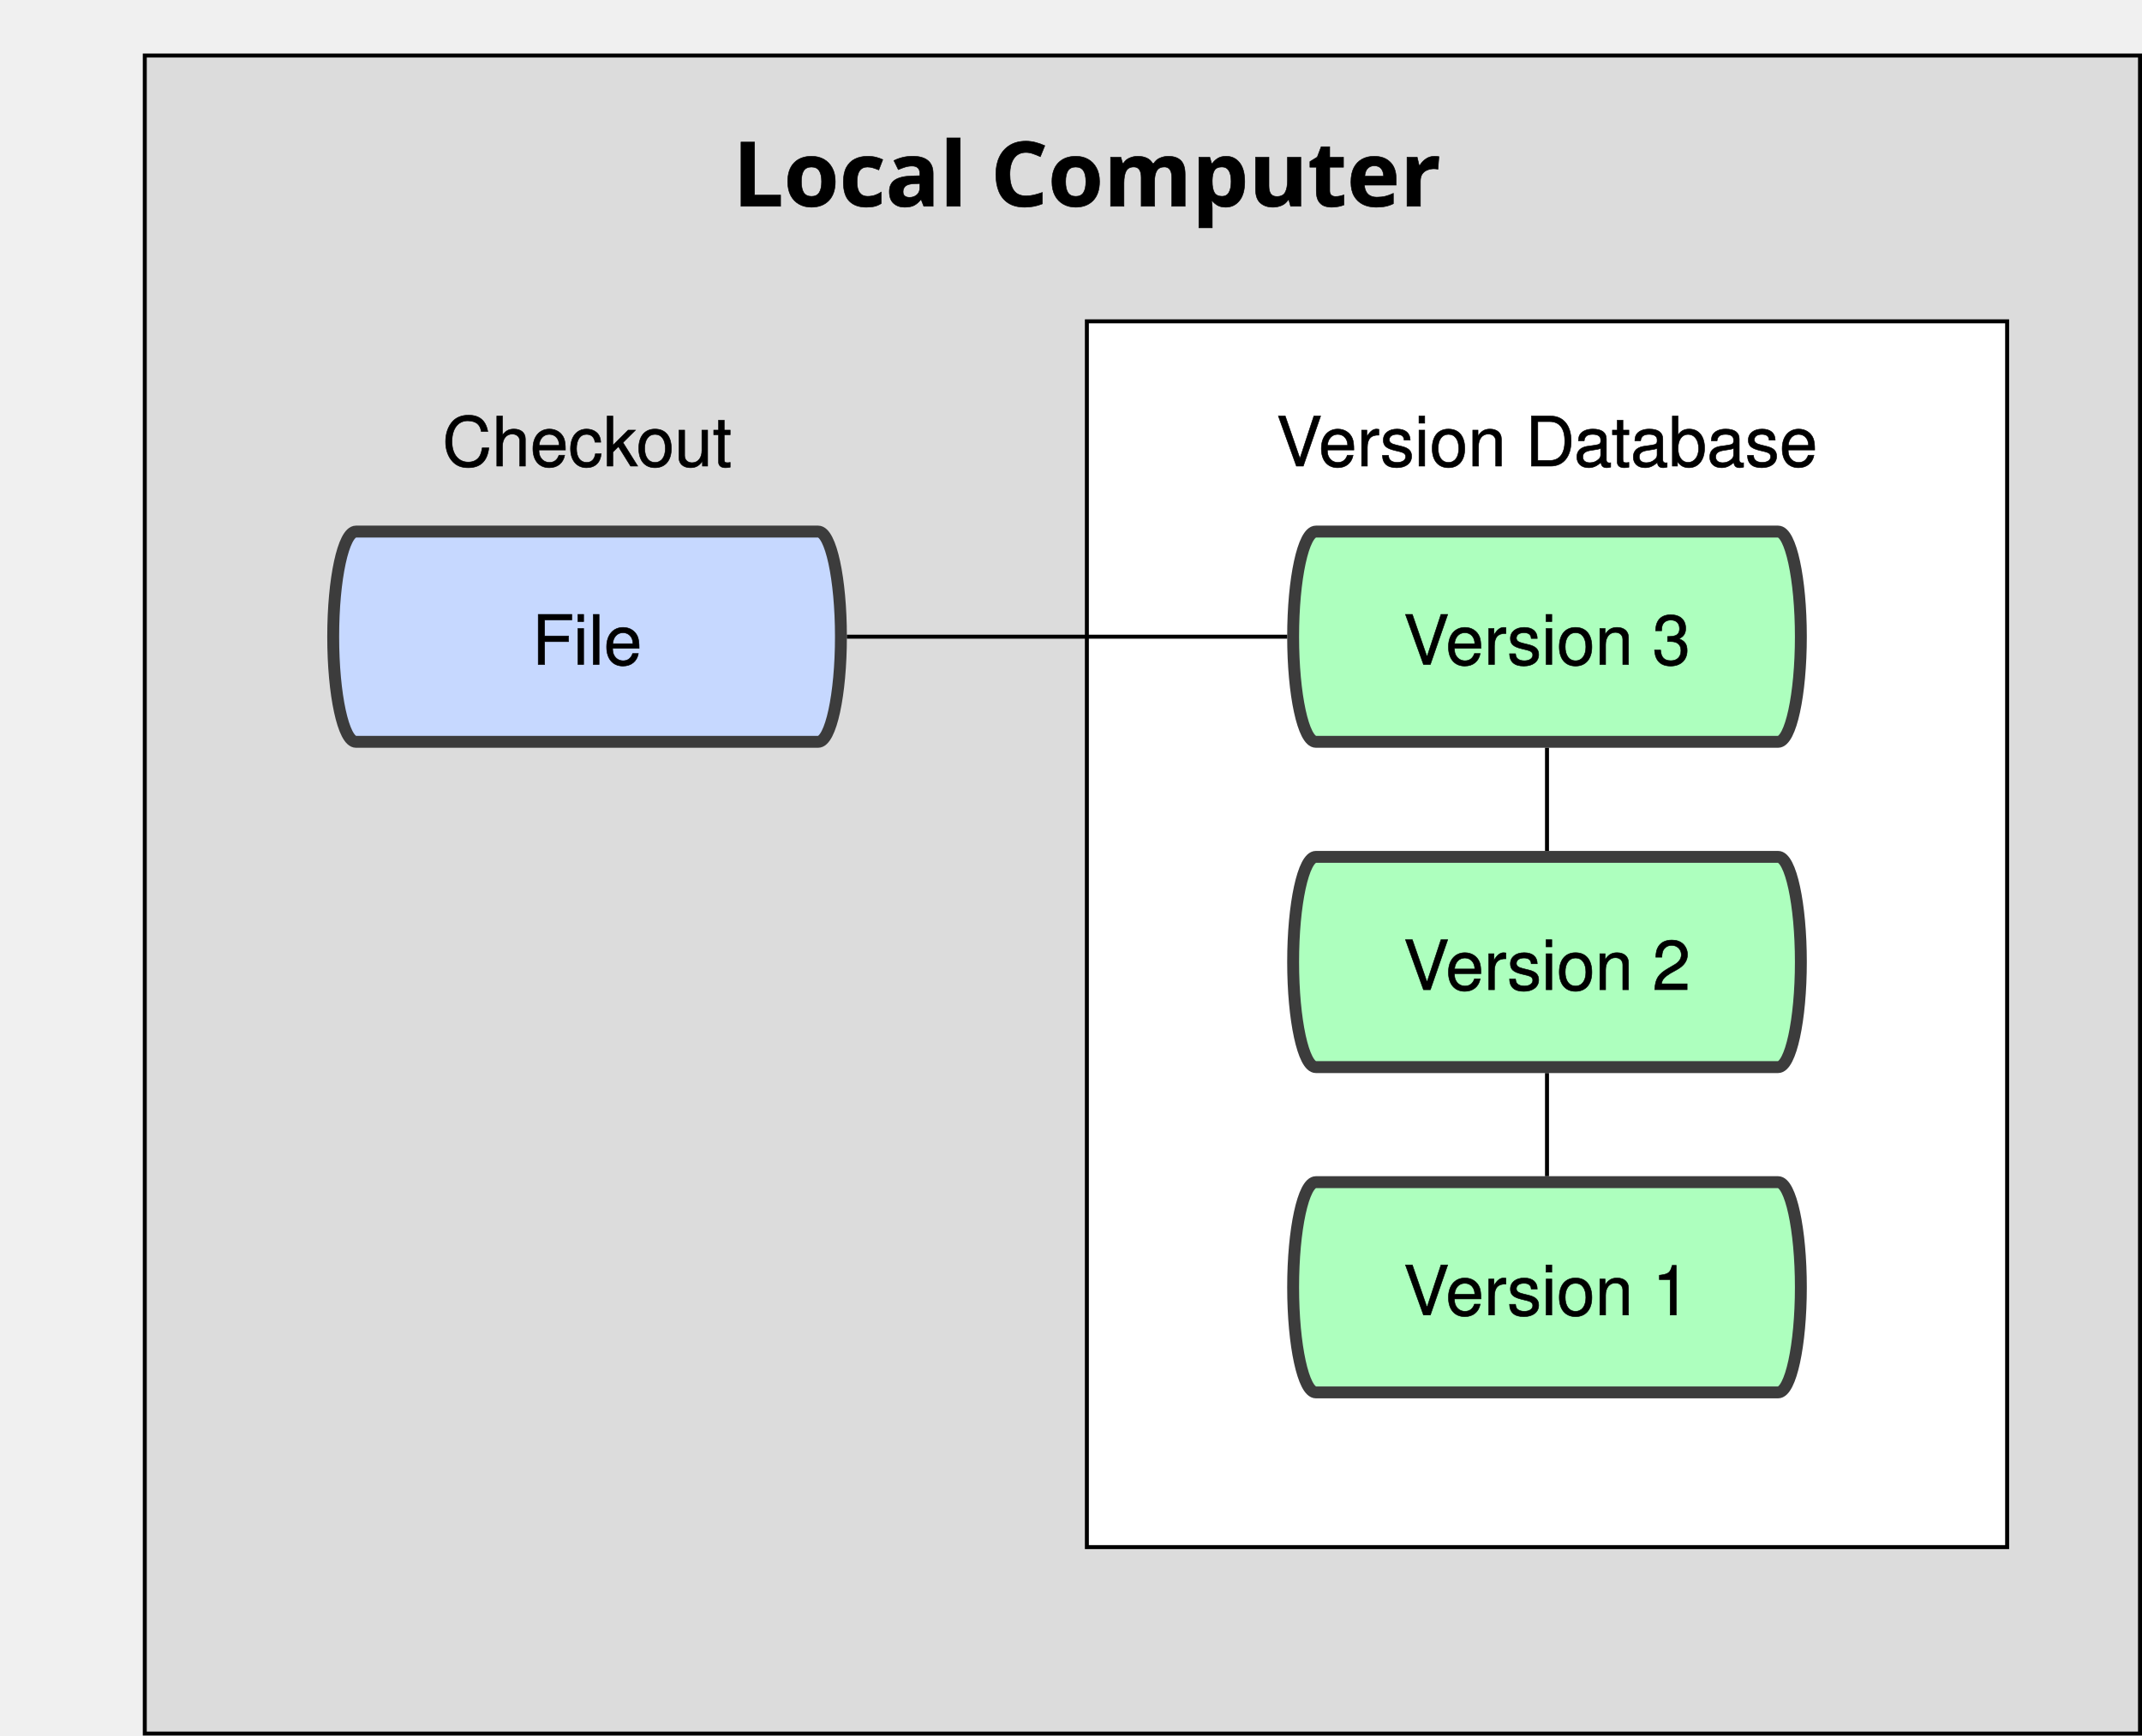
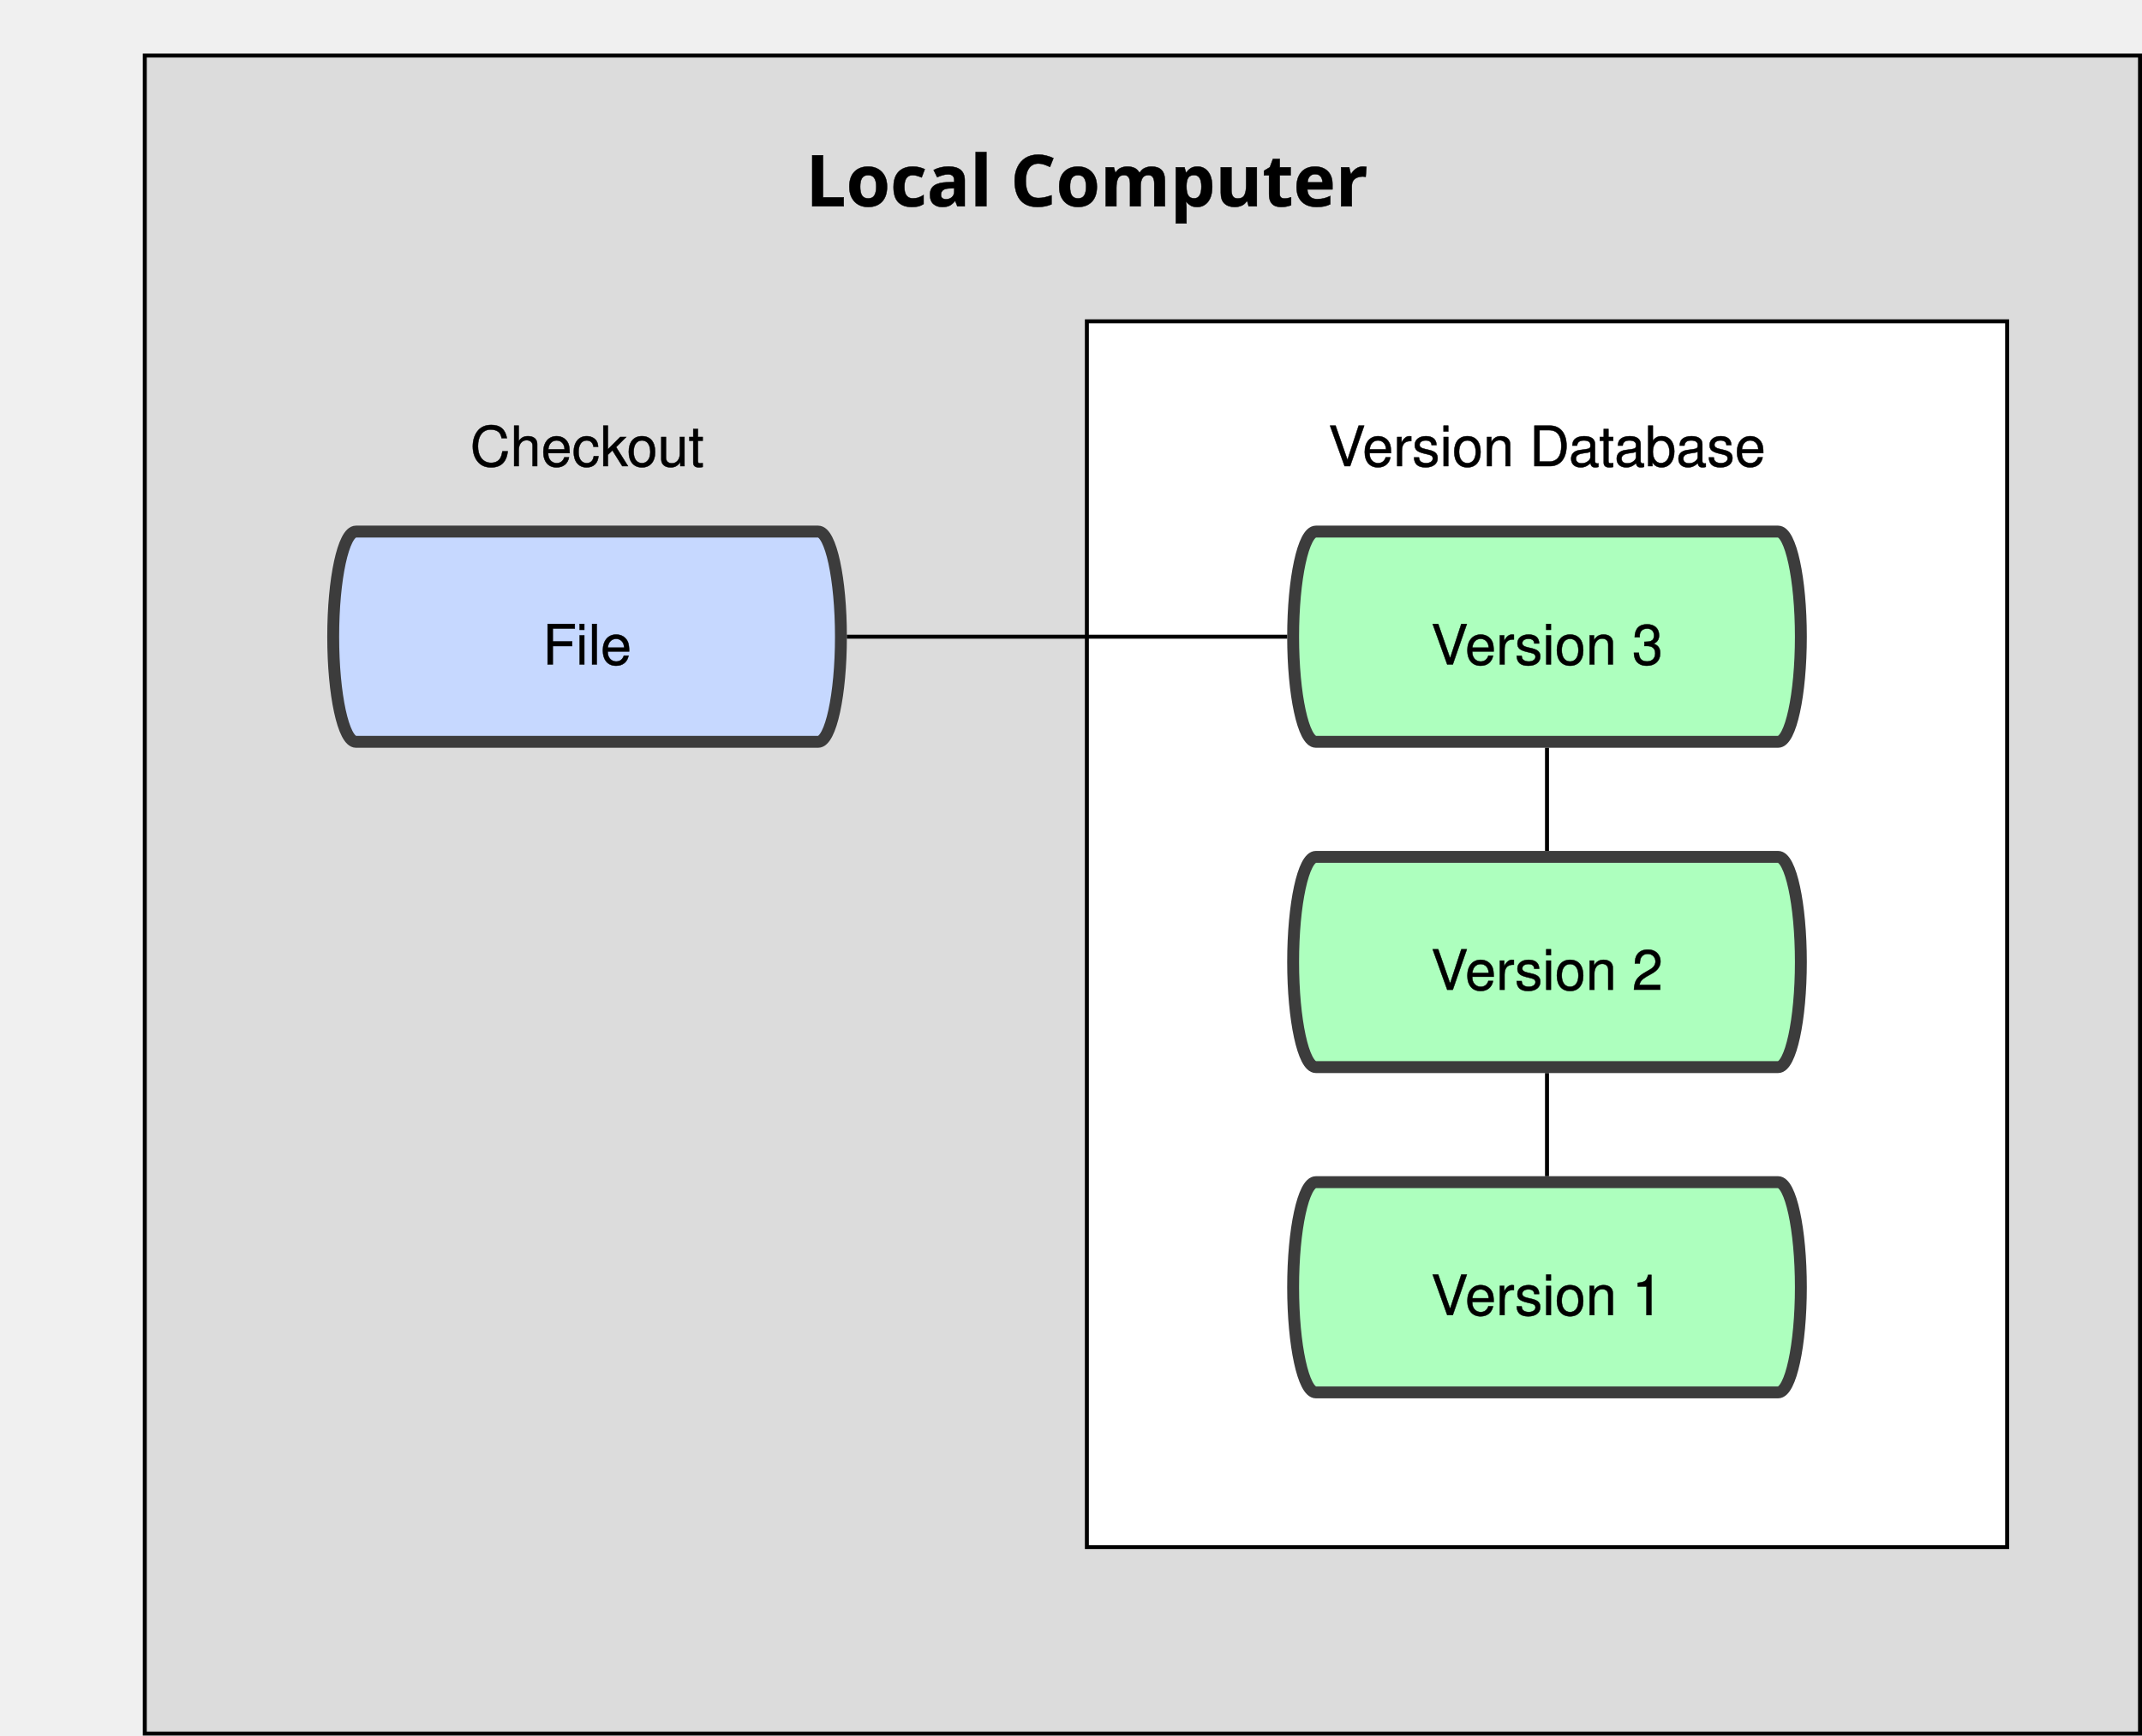
<svg xmlns="http://www.w3.org/2000/svg">
  <defs />
  <g style="stroke:#000000;fill:#fff">
-     <rect height="423.0" id="" style="fill:#dcdcdc" width="503.0" x="36.5" y="14.0" />
-     <rect height="53.0" id="" rx="5.744" ry="26.5" style="stroke:#3c3c3c;stroke-width:3px;fill:#c6d8ff" width="128.0" x="84.0" y="134.0" />
-     <text id="" style="fill:#000000;stroke:#000000;stroke-width:0.1pt;font-family: Helvetica;font-size:14pt" x="84.0" y="134.0">
-       <tspan fill="#000000" font-family="Helvetica;,Sans-serif" font-size="13.0pt" id="" stroke="#000000" text-align="center" text-anchor="middle" x="148.0" y="167.5">
+     <rect height="423.0" id="14" style="fill:#dcdcdc" width="503.0" x="36.5" y="14.0" />
+     <rect height="53.0" id="3" rx="5.744" ry="26.5" style="stroke:#3c3c3c;stroke-width:3px;fill:#c6d8ff" width="128.0" x="84.0" y="134.0" />
+     <text id="3_text" style="fill:#000000;stroke:#000000;stroke-width:0.1px;font-family: Helvetica;font-size:14px" x="84.0" y="134.0">
+       <tspan fill="#000000" font-family="Helvetica;,Sans-serif" font-size="14.0px" id="3_line1" stroke="#000000" text-align="center" text-anchor="middle" x="148.0" y="167.5">
				File
			</tspan>
    </text>
-     <rect height="17.0" id="" style="stroke:none;fill:none" width="60.0" x="118.0" y="102.0" />
-     <text id="" style="fill:#000000;stroke:#000000;stroke-width:0.1pt;font-family: Helvetica;font-size:12pt" x="119.0" y="103.0">
-       <tspan fill="#000000" font-family="Helvetica;,Sans-serif" font-size="13.0pt" id="" stroke="#000000" text-align="center" text-anchor="middle" x="148.0" y="117.5">
+     <rect height="17.0" id="4" style="stroke:none;fill:none" width="60.0" x="118.0" y="102.0" />
+     <text id="4_text" style="fill:#000000;stroke:#000000;stroke-width:0.1px;font-family: Helvetica;font-size:12px" x="118.0" y="102.0">
+       <tspan fill="#000000" font-family="Helvetica;,Sans-serif" font-size="14.0px" id="4_line1" stroke="#000000" text-align="center" text-anchor="middle" x="148.0" y="117.5">
				Checkout
			</tspan>
    </text>
-     <rect height="309.0" id="" style="" width="232.0" x="274.0" y="81.0" />
-     <rect height="17.0" id="" style="stroke:none;fill:none" width="111.0" x="334.5" y="102.0" />
-     <text id="" style="fill:#000000;stroke:#000000;stroke-width:0.1pt;font-family: Helvetica;font-size:12pt" x="335.5" y="103.0">
-       <tspan fill="#000000" font-family="Helvetica;,Sans-serif" font-size="13.0pt" id="" stroke="#000000" text-align="center" text-anchor="middle" x="390.0" y="117.5">
+     <rect height="309.0" id="5" style="" width="232.0" x="274.0" y="81.0" />
+     <rect height="17.0" id="6" style="stroke:none;fill:none" width="111.0" x="334.5" y="102.0" />
+     <text id="6_text" style="fill:#000000;stroke:#000000;stroke-width:0.1px;font-family: Helvetica;font-size:12px" x="334.5" y="102.0">
+       <tspan fill="#000000" font-family="Helvetica;,Sans-serif" font-size="14.0px" id="6_line1" stroke="#000000" text-align="center" text-anchor="middle" x="390.0" y="117.5">
				Version Database
			</tspan>
    </text>
-     <rect height="53.0" id="" rx="5.744" ry="26.5" style="stroke:#3c3c3c;stroke-width:3px;fill:#adffbe" width="128.0" x="326.0" y="134.0" />
-     <text id="" style="fill:#000000;stroke:#000000;stroke-width:0.1pt;font-family: Helvetica;font-size:14pt" x="326.0" y="134.0">
-       <tspan fill="#000000" font-family="Helvetica;,Sans-serif" font-size="13.0pt" id="" stroke="#000000" text-align="center" text-anchor="middle" x="390.0" y="167.5">
+     <rect height="53.0" id="7" rx="5.744" ry="26.5" style="stroke:#3c3c3c;stroke-width:3px;fill:#adffbe" width="128.0" x="326.0" y="134.0" />
+     <text id="7_text" style="fill:#000000;stroke:#000000;stroke-width:0.1px;font-family: Helvetica;font-size:14px" x="326.0" y="134.0">
+       <tspan fill="#000000" font-family="Helvetica;,Sans-serif" font-size="14.0px" id="7_line1" stroke="#000000" text-align="center" text-anchor="middle" x="390.0" y="167.5">
				Version 3
			</tspan>
    </text>
-     <rect height="53.0" id="" rx="5.744" ry="26.5" style="stroke:#3c3c3c;stroke-width:3px;fill:#adffbe" width="128.0" x="326.0" y="216.0" />
-     <text id="" style="fill:#000000;stroke:#000000;stroke-width:0.1pt;font-family: Helvetica;font-size:14pt" x="326.0" y="216.0">
-       <tspan fill="#000000" font-family="Helvetica;,Sans-serif" font-size="13.0pt" id="" stroke="#000000" text-align="center" text-anchor="middle" x="390.0" y="249.5">
+     <rect height="53.0" id="8" rx="5.744" ry="26.5" style="stroke:#3c3c3c;stroke-width:3px;fill:#adffbe" width="128.0" x="326.0" y="216.0" />
+     <text id="8_text" style="fill:#000000;stroke:#000000;stroke-width:0.1px;font-family: Helvetica;font-size:14px" x="326.0" y="216.0">
+       <tspan fill="#000000" font-family="Helvetica;,Sans-serif" font-size="14.0px" id="8_line1" stroke="#000000" text-align="center" text-anchor="middle" x="390.0" y="249.5">
				Version 2
			</tspan>
    </text>
-     <rect height="53.0" id="" rx="5.744" ry="26.5" style="stroke:#3c3c3c;stroke-width:3px;fill:#adffbe" width="128.0" x="326.0" y="298.0" />
-     <text id="" style="fill:#000000;stroke:#000000;stroke-width:0.1pt;font-family: Helvetica;font-size:14pt" x="326.0" y="298.0">
-       <tspan fill="#000000" font-family="Helvetica;,Sans-serif" font-size="13.0pt" id="" stroke="#000000" text-align="center" text-anchor="middle" x="390.0" y="331.5">
+     <rect height="53.0" id="9" rx="5.744" ry="26.5" style="stroke:#3c3c3c;stroke-width:3px;fill:#adffbe" width="128.0" x="326.0" y="298.0" />
+     <text id="9_text" style="fill:#000000;stroke:#000000;stroke-width:0.1px;font-family: Helvetica;font-size:14px" x="326.0" y="298.0">
+       <tspan fill="#000000" font-family="Helvetica;,Sans-serif" font-size="14.0px" id="9_line1" stroke="#000000" text-align="center" text-anchor="middle" x="390.0" y="331.5">
				Version 1
			</tspan>
    </text>
-     <path d="M 324.5,160.5 L 213.5,160.5" id="" style="marker-start:none;stroke:#000000;marker-end:none;fill:none" />
-     <path d="M 390.0,188.5 L 390.0,214.5" id="" style="marker-start:none;stroke:#000000;marker-end:none;fill:none" />
-     <path d="M 390.0,270.5 L 390.0,296.5" id="" style="marker-start:none;stroke:#000000;marker-end:none;fill:none" />
-     <rect height="22.0" id="" style="stroke:none;fill:none" width="138.0" x="205.0" y="32.0" />
-     <text id="" style="fill:#000000;stroke:#000000;stroke-width:0.1pt;font-family: Helvetica-Bold;font-size:18pt" x="206.0" y="33.0">
-       <tspan fill="#000000" font-family="Helvetica;,Sans-serif" font-size="17.0pt" font-weight="bold" id="" stroke="#000000" text-align="center" text-anchor="middle" x="274.0" y="52.0">
+     <path d="M 324.5,160.5 L 213.5,160.5" id="10" style="marker-start:none;stroke:#000000;marker-end:none;fill:none" />
+     <path d="M 390.0,188.5 L 390.0,214.5" id="11" style="marker-start:none;stroke:#000000;marker-end:none;fill:none" />
+     <path d="M 390.0,270.5 L 390.0,296.5" id="12" style="marker-start:none;stroke:#000000;marker-end:none;fill:none" />
+     <rect height="22.0" id="13" style="stroke:none;fill:none" width="138.0" x="205.0" y="32.0" />
+     <text id="13_text" style="fill:#000000;stroke:#000000;stroke-width:0.1px;font-family: Helvetica-Bold;font-size:18px" x="205.0" y="32.0">
+       <tspan fill="#000000" font-family="Helvetica;,Sans-serif" font-size="18.0px" font-weight="bold" id="13_line1" stroke="#000000" text-align="center" text-anchor="middle" x="274.0" y="52.0">
				Local Computer
			</tspan>
    </text>
  </g>
</svg>
